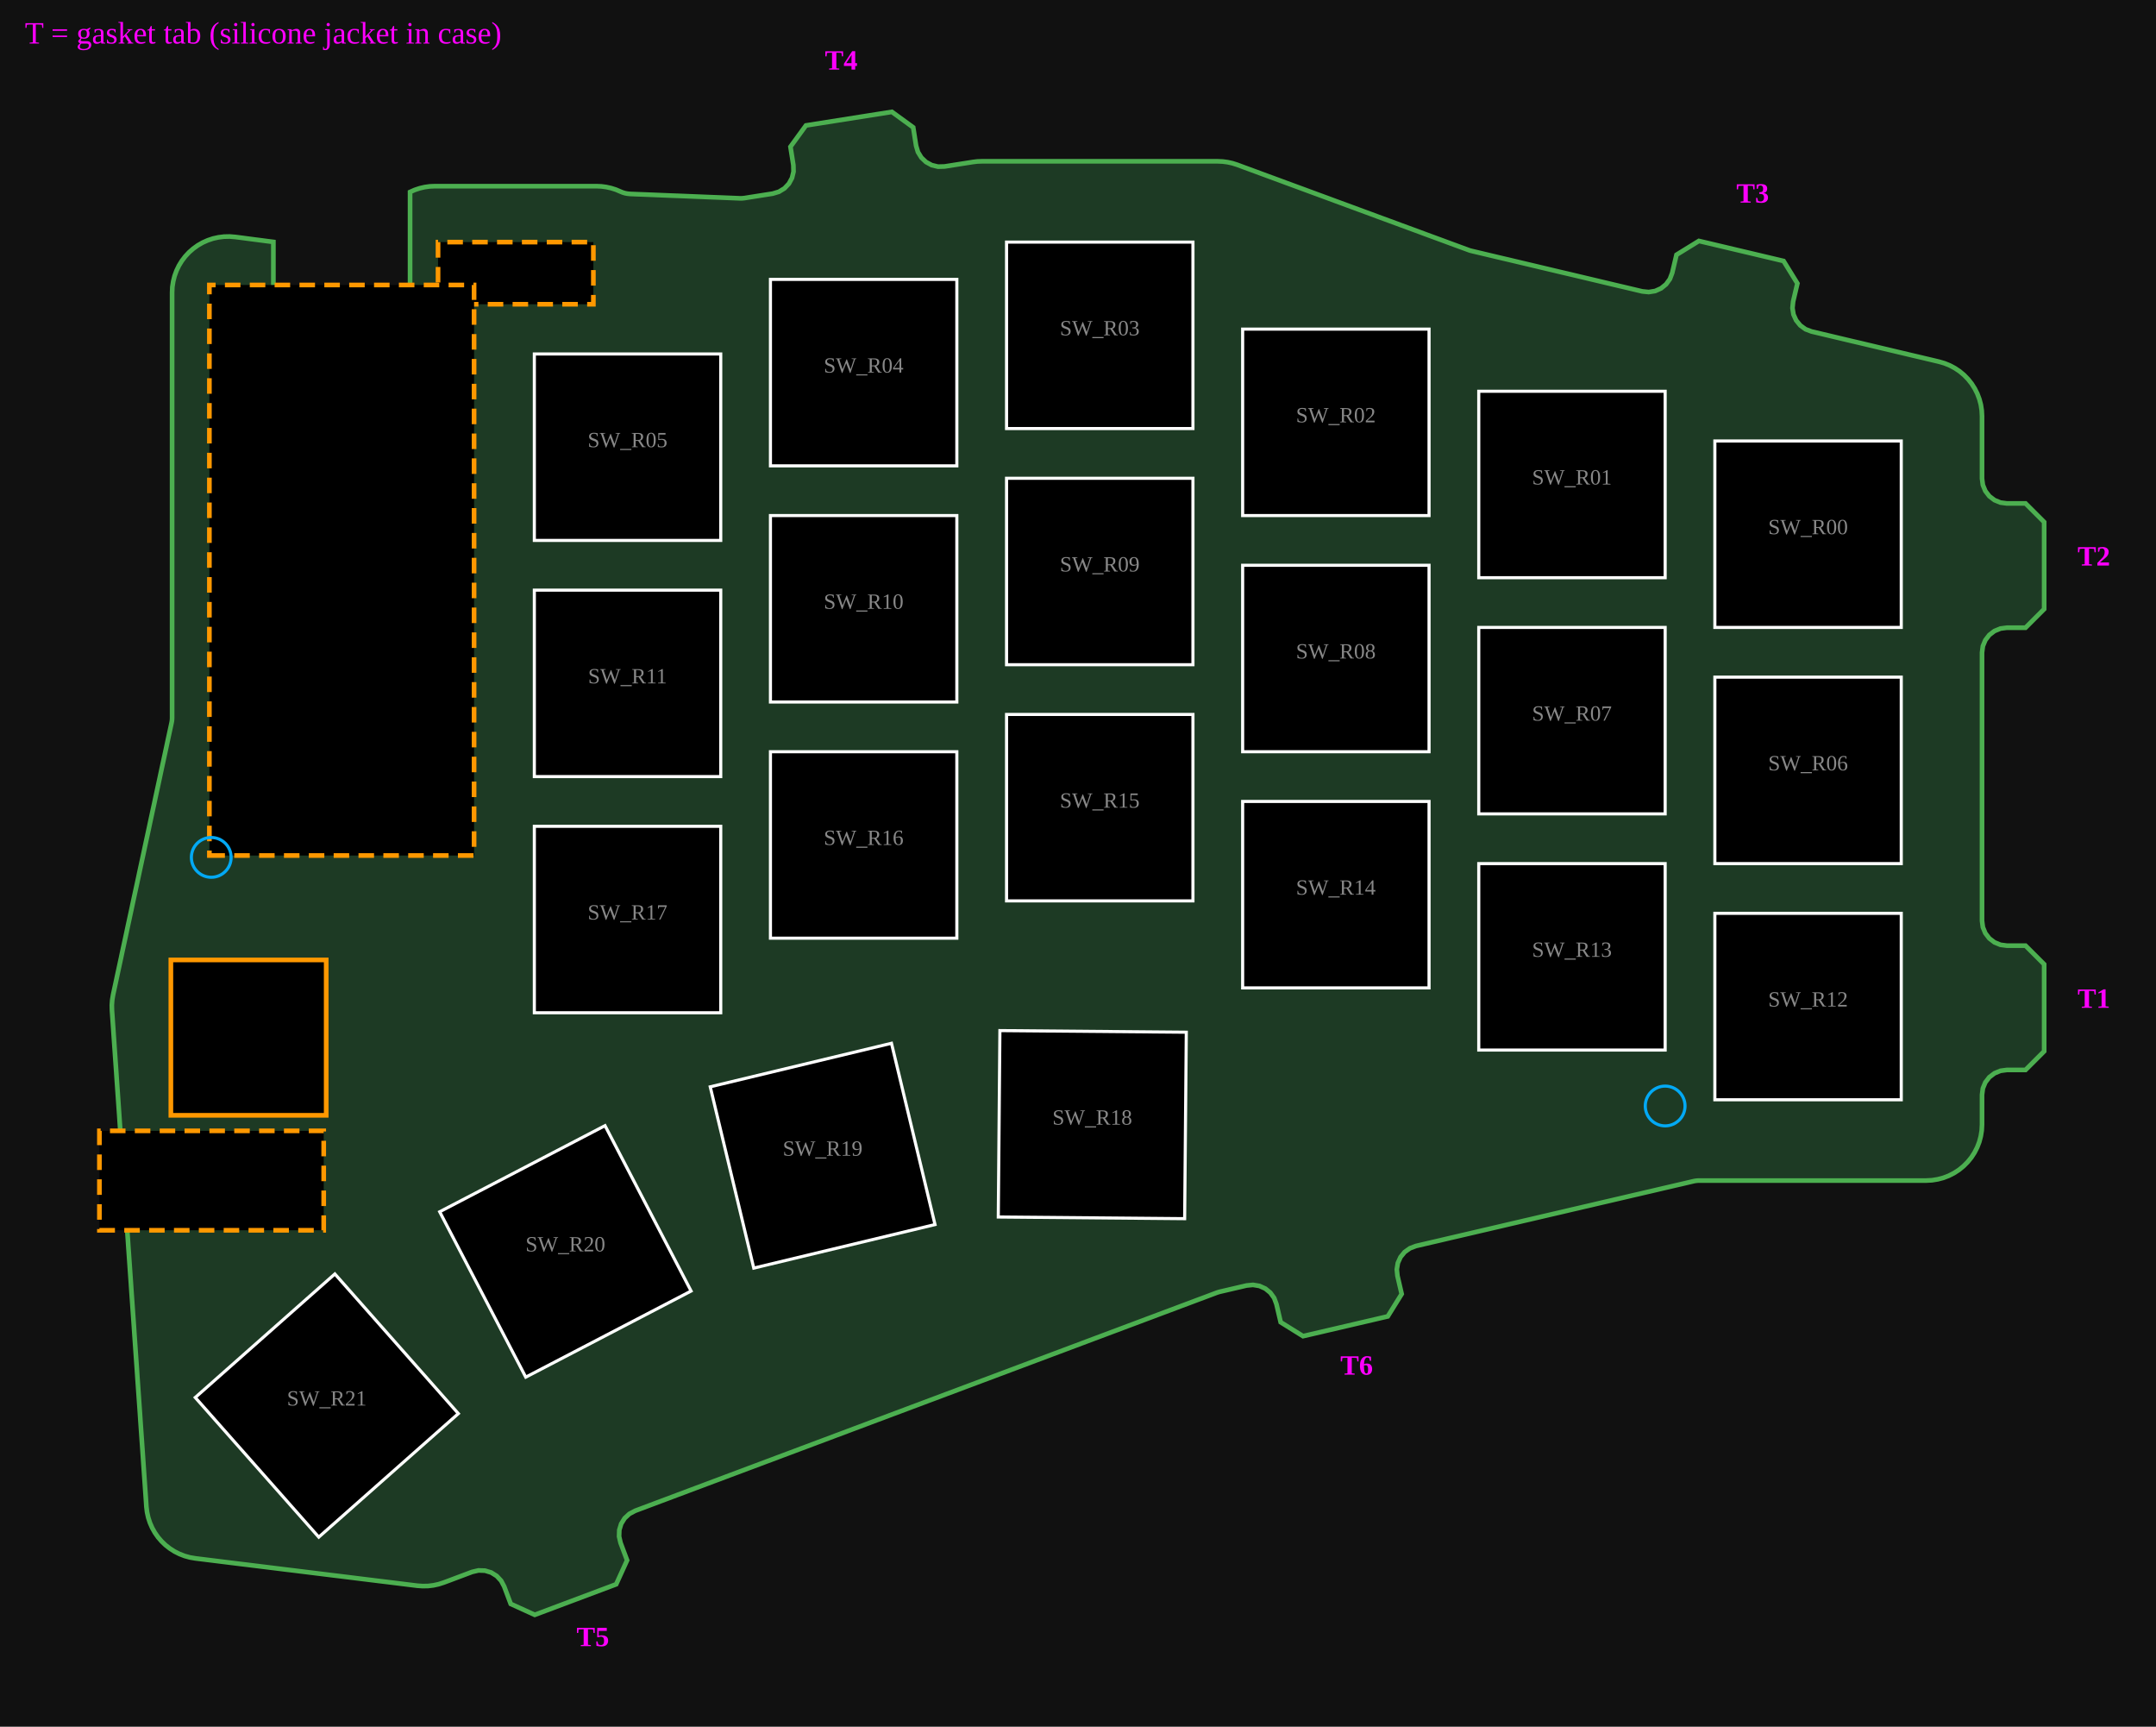
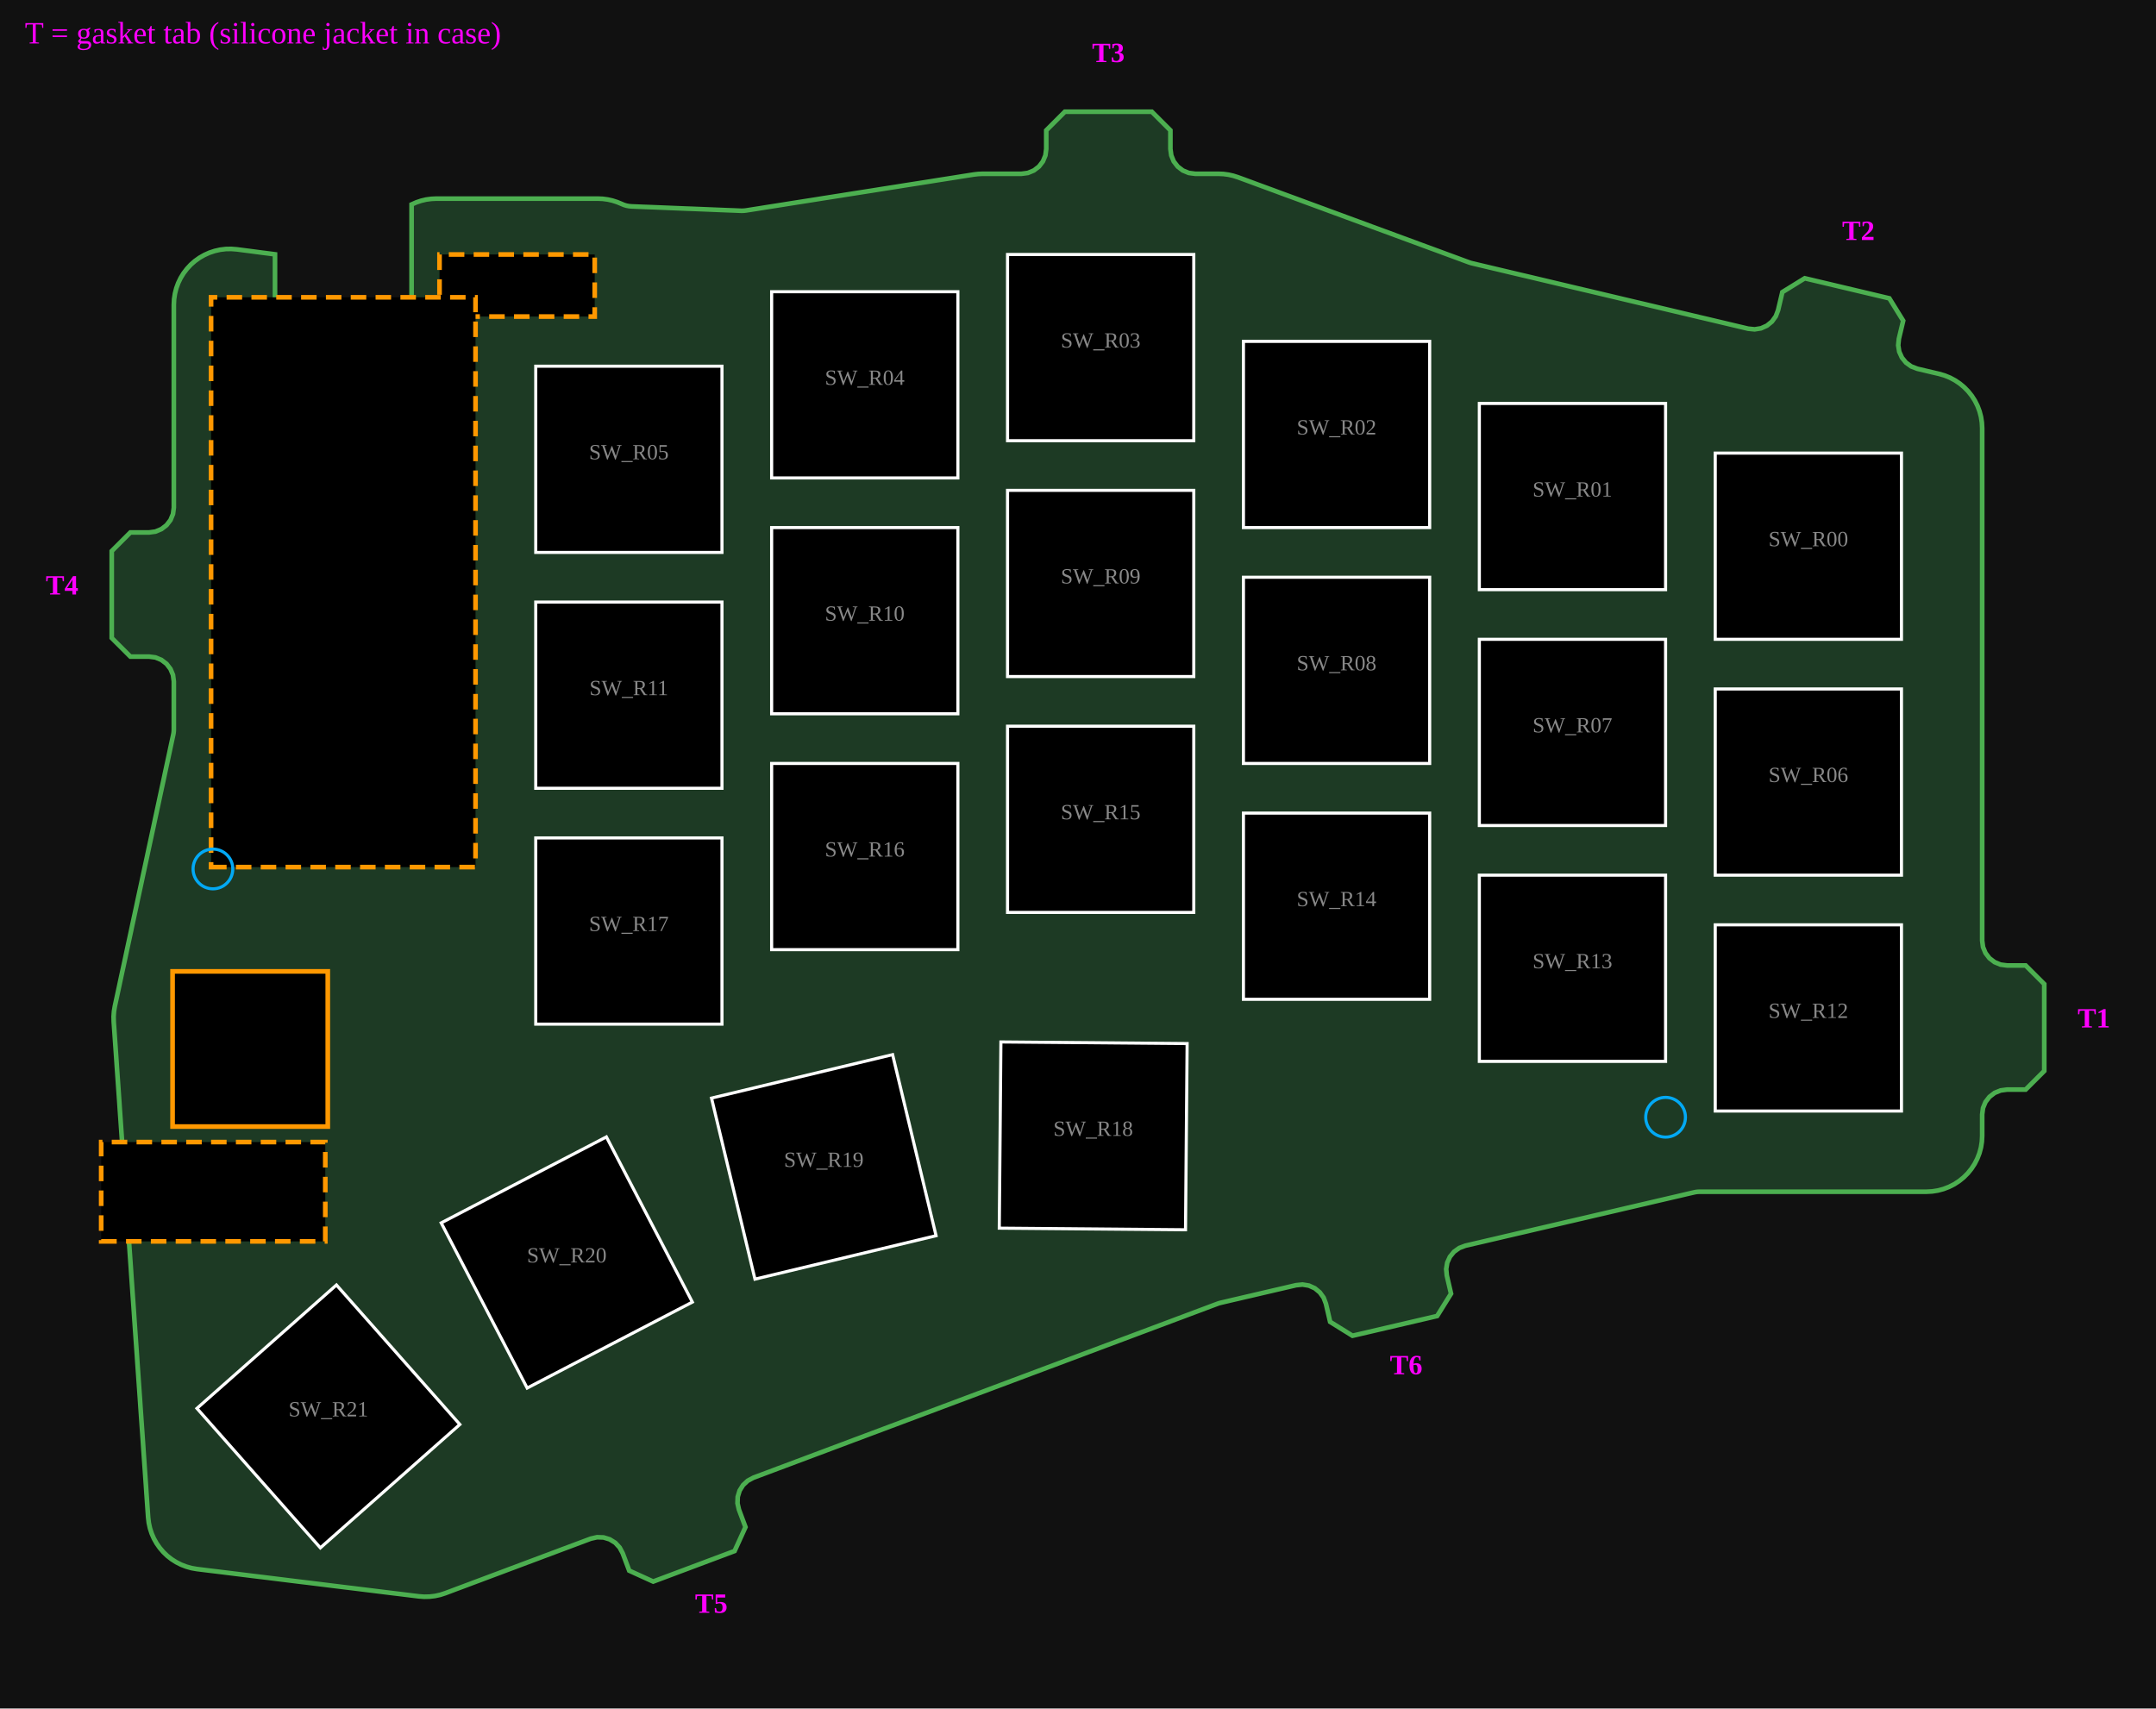
- <svg xmlns="http://www.w3.org/2000/svg" width="694.0" height="555.66" viewBox="0 0 694.0 555.66">
-   <rect width="694.0" height="555.66" fill="#111" />
-   <polygon points="638.0,361.91 638.0,359.91 638.0,357.91 638.0,352.31 638.27,350.24 639.07,348.31 640.34,346.66 642.0,345.39 643.93,344.59 646.0,344.31 652.0,344.31 658.0,338.31 658.0,310.31 652.0,304.31 646.0,304.31 643.93,304.04 642.0,303.24 640.34,301.97 639.07,300.31 638.27,298.38 638.0,296.31 638.0,291.91 638.0,289.91 638.0,287.91 638.0,285.91 638.0,283.91 638.0,281.91 638.0,279.91 638.0,277.91 638.0,275.91 638.0,273.91 638.0,271.91 638.0,269.91 638.0,267.91 638.0,265.91 638.0,263.91 638.0,261.91 638.0,259.91 638.0,257.91 638.0,255.91 638.0,253.91 638.0,251.91 638.0,249.91 638.0,247.91 638.0,245.91 638.0,243.91 638.0,241.91 638.0,239.91 638.0,237.91 638.0,235.91 638.0,233.91 638.0,231.91 638.0,229.91 638.0,227.91 638.0,225.91 638.0,223.91 638.0,221.91 638.0,219.91 638.0,217.91 638.0,215.91 638.0,210.0 638.27,207.93 639.07,206.0 640.34,204.34 642.0,203.07 643.93,202.27 646.0,202.0 652.0,202.0 658.0,196.0 658.0,168.0 652.0,162.0 646.0,162.0 643.93,161.73 642.0,160.93 640.34,159.66 639.07,158.0 638.27,156.07 638.0,154.0 638.0,149.91 638.0,147.91 638.0,145.91 638.0,143.91 638.0,141.91 638.0,139.91 638.0,137.91 638.0,135.91 638.0,133.91 637.9,132.06 637.62,130.23 637.14,128.43 636.49,126.7 635.66,125.05 634.67,123.48 633.52,122.03 632.23,120.7 630.81,119.51 629.27,118.48 627.64,117.61 625.92,116.91 624.14,116.39 622.16,115.92 620.18,115.45 618.2,114.98 616.22,114.52 614.24,114.05 612.26,113.58 610.28,113.11 608.3,112.64 606.32,112.17 604.34,111.7 602.36,111.23 600.38,110.76 598.4,110.29 596.42,109.83 594.44,109.36 592.46,108.89 590.48,108.42 588.5,107.95 583.13,106.68 581.18,105.94 579.49,104.71 578.17,103.09 577.31,101.19 576.98,99.13 577.19,97.05 578.57,91.21 574.12,83.99 546.87,77.54 539.65,81.99 538.27,87.83 537.53,89.78 536.3,91.48 534.69,92.79 532.78,93.65 530.72,93.98 528.64,93.77 523.17,92.47 521.19,92.01 519.21,91.54 517.23,91.07 515.25,90.6 513.27,90.13 511.29,89.66 509.31,89.19 507.33,88.72 505.35,88.25 503.37,87.79 501.39,87.32 499.41,86.85 497.43,86.38 495.45,85.91 493.47,85.44 491.49,84.97 489.51,84.5 487.53,84.03 485.55,83.56 483.57,83.1 481.59,82.63 479.61,82.16 477.63,81.69 475.65,81.22 473.67,80.75 473.2,80.63 472.75,80.47 470.79,79.75 468.83,79.03 466.86,78.31 464.9,77.58 462.94,76.86 460.98,76.14 459.02,75.42 457.06,74.69 455.1,73.97 453.14,73.25 451.17,72.53 449.21,71.8 447.25,71.08 445.29,70.36 443.33,69.64 441.37,68.91 439.41,68.19 437.45,67.47 435.48,66.74 433.52,66.02 431.56,65.3 429.6,64.58 427.64,63.85 425.68,63.13 423.72,62.41 421.76,61.69 419.79,60.96 417.83,60.24 415.87,59.52 413.91,58.8 411.95,58.07 409.99,57.35 408.03,56.63 406.07,55.91 404.1,55.18 402.14,54.46 400.18,53.74 398.22,53.01 396.7,52.53 395.16,52.19 393.58,51.98 392.0,51.91 390.0,51.91 388.0,51.91 386.0,51.91 384.0,51.91 382.0,51.91 380.0,51.91 378.0,51.91 376.0,51.91 374.0,51.91 372.0,51.91 370.0,51.91 368.0,51.91 366.0,51.91 364.0,51.91 362.0,51.91 360.0,51.91 358.0,51.91 356.0,51.91 354.0,51.91 352.0,51.91 350.0,51.91 348.0,51.91 346.0,51.91 344.0,51.91 342.0,51.91 340.0,51.91 338.0,51.91 336.0,51.91 334.0,51.91 332.0,51.91 330.0,51.91 328.0,51.91 326.0,51.91 324.0,51.91 322.0,51.91 320.0,51.91 318.0,51.91 316.0,51.91 314.59,51.96 313.19,52.13 311.15,52.45 309.11,52.77 304.04,53.57 301.95,53.63 299.92,53.14 298.08,52.14 296.57,50.7 295.48,48.92 294.89,46.92 293.95,40.99 287.09,36.0 259.43,40.37 254.44,47.23 255.38,53.16 255.43,55.24 254.94,57.27 253.94,59.11 252.51,60.62 250.72,61.71 248.72,62.31 243.8,63.08 241.76,63.4 239.72,63.73 238.94,63.81 238.15,63.82 235.94,63.73 233.73,63.64 231.53,63.55 229.32,63.47 227.11,63.38 224.9,63.29 222.69,63.2 220.48,63.11 218.27,63.02 216.06,62.94 213.86,62.85 211.65,62.76 209.44,62.67 207.23,62.58 205.02,62.5 202.81,62.41 202.01,62.33 201.22,62.18 200.45,61.95 199.7,61.64 198.24,61.02 196.72,60.54 195.16,60.19 193.59,59.98 192.0,59.91 190.0,59.91 188.0,59.91 186.0,59.91 184.0,59.91 182.0,59.91 180.0,59.91 178.0,59.91 176.0,59.91 174.0,59.91 172.0,59.91 170.0,59.91 168.0,59.91 166.0,59.91 164.0,59.91 162.0,59.91 160.0,59.91 158.0,59.91 156.0,59.91 154.0,59.91 152.0,59.91 150.0,59.91 148.0,59.91 146.0,59.91 144.0,59.91 142.0,59.91 140.0,59.91 138.34,59.98 136.7,60.21 135.08,60.59 133.51,61.11 132.0,61.78 132.0,63.84 132.0,65.9 132.0,67.95 132.0,70.01 132.0,72.06 132.0,74.12 132.0,76.18 132.0,78.23 132.0,80.29 132.0,82.34 132.0,84.4 132.0,86.46 132.0,88.51 132.0,90.57 132.0,92.63 132.0,94.68 132.0,96.74 132.0,98.79 132.0,100.85 132.0,102.91 130.0,102.91 128.0,102.91 126.0,102.91 124.0,102.91 122.0,102.91 120.0,102.91 118.0,102.91 116.0,102.91 114.0,102.91 112.0,102.91 110.0,102.91 108.0,102.91 106.0,102.91 104.0,102.91 102.0,102.91 100.0,102.91 98.0,102.91 96.0,102.91 94.0,102.91 92.0,102.91 90.0,102.91 88.0,102.91 88.0,100.82 88.0,98.73 88.0,96.64 88.0,94.56 88.0,92.47 88.0,90.38 88.0,88.29 88.0,86.21 88.0,84.12 88.0,82.03 88.0,79.94 88.0,77.85 85.95,77.59 83.9,77.32 81.86,77.06 79.81,76.79 77.77,76.52 75.72,76.26 73.93,76.11 72.13,76.15 70.34,76.37 68.58,76.76 66.88,77.33 65.24,78.06 63.67,78.96 62.21,80.01 60.86,81.19 59.63,82.51 58.54,83.94 57.6,85.47 56.82,87.09 56.2,88.79 55.76,90.53 55.48,92.31 55.4,94.11 55.4,96.12 55.4,98.13 55.4,100.14 55.4,102.16 55.4,104.17 55.4,106.18 55.4,108.19 55.4,110.21 55.4,112.22 55.4,114.23 55.4,116.24 55.4,118.25 55.4,120.27 55.4,122.28 55.4,124.29 55.4,126.3 55.4,128.32 55.4,130.33 55.4,132.34 55.4,134.35 55.4,136.37 55.4,138.38 55.4,140.39 55.4,142.4 55.4,144.41 55.4,146.43 55.4,148.44 55.4,150.45 55.4,152.46 55.4,154.48 55.4,156.49 55.4,158.5 55.4,160.51 55.4,162.52 55.4,164.54 55.4,166.55 55.4,168.56 55.4,170.57 55.4,172.59 55.4,174.6 55.4,176.61 55.4,178.62 55.4,180.64 55.4,182.65 55.4,184.66 55.4,186.67 55.4,188.68 55.4,190.7 55.4,192.71 55.4,194.72 55.4,196.73 55.4,198.75 55.4,200.76 55.4,202.77 55.4,204.78 55.4,206.8 55.4,208.81 55.4,210.82 55.4,212.83 55.4,214.84 55.4,216.86 55.4,218.87 55.4,220.88 55.4,222.89 55.4,224.91 55.4,226.92 55.4,228.93 55.4,230.94 55.38,231.51 55.32,232.07 55.22,232.62 54.79,234.61 54.36,236.6 53.93,238.59 53.51,240.58 53.08,242.57 52.65,244.55 52.22,246.54 51.79,248.53 51.37,250.52 50.94,252.51 50.51,254.5 50.08,256.49 49.66,258.48 49.23,260.46 48.8,262.45 48.37,264.44 47.95,266.43 47.52,268.42 47.09,270.41 46.66,272.4 46.24,274.38 45.81,276.37 45.38,278.36 44.95,280.35 44.53,282.34 44.1,284.33 43.67,286.32 43.24,288.3 42.81,290.29 42.39,292.28 41.96,294.27 41.53,296.26 41.1,298.25 40.68,300.24 40.25,302.23 39.82,304.21 39.39,306.2 38.97,308.19 38.54,310.18 38.11,312.17 37.68,314.16 37.26,316.15 36.83,318.13 36.4,320.12 36.12,321.79 36.0,323.47 36.04,325.15 36.18,327.15 36.32,329.15 36.46,331.14 36.59,333.14 36.73,335.14 36.87,337.13 37.01,339.13 37.15,341.13 37.29,343.12 37.43,345.12 37.56,347.12 37.7,349.11 37.84,351.11 37.98,353.11 38.12,355.1 38.26,357.1 38.4,359.1 38.53,361.09 38.67,363.09 38.81,365.09 38.95,367.08 39.09,369.08 39.23,371.08 39.37,373.07 39.5,375.07 39.64,377.07 39.78,379.06 39.92,381.06 40.06,383.05 40.2,385.05 40.34,387.05 40.47,389.04 40.61,391.04 40.75,393.04 40.89,395.03 41.03,397.03 41.17,399.03 41.3,401.02 41.44,403.02 41.58,405.02 41.72,407.01 41.86,409.01 42.0,411.01 42.14,413.0 42.27,415.0 42.41,417.0 42.55,418.99 42.69,420.99 42.83,422.99 42.97,424.98 43.11,426.98 43.24,428.98 43.38,430.97 43.52,432.97 43.66,434.97 43.8,436.96 43.94,438.96 44.08,440.95 44.21,442.95 44.35,444.95 44.49,446.94 44.63,448.94 44.77,450.94 44.91,452.93 45.05,454.93 45.18,456.93 45.32,458.92 45.46,460.92 45.6,462.92 45.74,464.91 45.88,466.91 46.02,468.91 46.15,470.9 46.29,472.9 46.43,474.9 46.57,476.89 46.71,478.89 46.85,480.89 46.99,482.88 47.12,484.88 47.34,486.64 47.72,488.37 48.27,490.05 48.98,491.67 49.85,493.22 50.86,494.67 52.02,496.01 53.3,497.24 54.7,498.33 56.19,499.28 57.78,500.08 59.43,500.72 61.14,501.19 62.88,501.49 64.99,501.75 67.09,502.01 69.19,502.27 71.29,502.53 73.39,502.79 75.49,503.05 77.59,503.31 79.69,503.56 81.79,503.82 83.9,504.08 86.0,504.34 88.1,504.6 90.2,504.86 92.3,505.12 94.4,505.37 96.5,505.63 98.6,505.89 100.71,506.15 102.81,506.41 104.91,506.67 107.01,506.93 109.11,507.18 111.21,507.44 113.31,507.7 115.41,507.96 117.51,508.22 119.62,508.48 121.72,508.74 123.82,508.99 125.92,509.25 128.02,509.51 130.12,509.77 132.22,510.03 134.32,510.29 136.05,510.41 137.78,510.38 139.5,510.17 141.19,509.8 142.84,509.27 144.73,508.57 146.61,507.86 152.0,505.84 154.03,505.37 156.12,505.44 158.12,506.05 159.89,507.16 161.31,508.68 162.29,510.53 164.4,516.14 172.13,519.66 198.34,509.83 201.86,502.1 199.75,496.48 199.28,494.45 199.35,492.36 199.96,490.36 201.06,488.59 202.59,487.17 204.43,486.19 208.82,484.54 210.71,483.83 212.6,483.12 214.48,482.42 216.37,481.71 218.25,481.0 220.14,480.3 222.02,479.59 223.91,478.88 225.79,478.18 227.68,477.47 229.56,476.76 231.45,476.06 233.33,475.35 235.22,474.64 237.1,473.94 238.99,473.23 240.87,472.52 242.76,471.82 244.64,471.11 246.53,470.4 248.42,469.7 250.3,468.99 252.19,468.28 254.07,467.58 255.96,466.87 257.84,466.16 259.73,465.46 261.61,464.75 263.5,464.04 265.38,463.34 267.27,462.63 269.15,461.92 271.04,461.22 272.92,460.51 274.81,459.8 276.69,459.1 278.58,458.39 280.46,457.68 282.35,456.97 284.24,456.27 286.12,455.56 288.01,454.85 289.89,454.15 291.78,453.44 293.66,452.73 295.55,452.03 297.43,451.32 299.32,450.61 301.2,449.91 303.09,449.2 304.97,448.49 306.86,447.79 308.74,447.08 310.63,446.37 312.51,445.67 314.4,444.96 316.29,444.25 318.17,443.55 320.06,442.84 321.94,442.13 323.83,441.43 325.71,440.72 327.6,440.01 329.48,439.31 331.37,438.6 333.25,437.89 335.14,437.19 337.02,436.48 338.91,435.77 340.79,435.07 342.68,434.36 344.56,433.65 346.45,432.95 348.33,432.24 350.22,431.53 352.11,430.82 353.99,430.12 355.88,429.41 357.76,428.7 359.65,428.0 361.53,427.29 363.42,426.58 365.3,425.88 367.19,425.17 369.07,424.46 370.96,423.76 372.84,423.05 374.73,422.34 376.61,421.64 378.5,420.93 380.38,420.22 382.27,419.52 384.15,418.81 386.04,418.1 387.93,417.4 389.81,416.69 391.7,415.98 392.19,415.82 392.69,415.68 394.64,415.23 396.6,414.77 401.27,413.68 403.34,413.48 405.4,413.82 407.31,414.68 408.92,416.0 410.14,417.7 410.87,419.66 412.24,425.5 419.44,429.98 446.71,423.62 451.19,416.41 449.83,410.57 449.62,408.49 449.96,406.43 450.82,404.53 452.15,402.91 453.85,401.7 455.8,400.96 461.11,399.72 463.07,399.27 465.02,398.81 466.98,398.35 468.93,397.9 470.88,397.44 472.84,396.99 474.79,396.53 476.75,396.07 478.7,395.62 480.66,395.16 482.61,394.71 484.57,394.25 486.52,393.79 488.48,393.34 490.43,392.88 492.39,392.43 494.34,391.97 496.3,391.51 498.25,391.06 500.21,390.6 502.16,390.15 504.12,389.69 506.07,389.23 508.03,388.78 509.98,388.32 511.94,387.87 513.89,387.41 515.85,386.95 517.8,386.5 519.76,386.04 521.71,385.59 523.67,385.13 525.62,384.67 527.58,384.22 529.53,383.76 531.49,383.31 533.44,382.85 535.4,382.39 537.35,381.94 539.31,381.48 541.26,381.03 543.22,380.57 545.17,380.11 545.77,380.0 546.38,379.93 546.99,379.91 549.02,379.91 551.04,379.91 553.07,379.91 555.1,379.91 557.13,379.91 559.16,379.91 561.18,379.91 563.21,379.91 565.24,379.91 567.27,379.91 569.3,379.91 571.32,379.91 573.35,379.91 575.38,379.91 577.41,379.91 579.44,379.91 581.46,379.91 583.49,379.91 585.52,379.91 587.55,379.91 589.58,379.91 591.6,379.91 593.63,379.91 595.66,379.91 597.69,379.91 599.72,379.91 601.74,379.91 603.77,379.91 605.8,379.91 607.83,379.91 609.86,379.91 611.88,379.91 613.91,379.91 615.94,379.91 617.97,379.91 620.0,379.91 621.88,379.81 623.74,379.51 625.56,379.03 627.32,378.35 629.0,377.49 630.58,376.47 632.04,375.28 633.37,373.95 634.56,372.49 635.58,370.91 636.44,369.23 637.12,367.47 637.6,365.65 637.9,363.79" fill="#1d3a24" stroke="#4caf50" stroke-width="1.5" />
-   <polygon points="552.0,201.91 612.0,201.91 612.0,141.91 552.0,141.91" fill="#000" stroke="#fff" stroke-width="1" />
-   <polygon points="476.0,185.91 536.0,185.91 536.0,125.91 476.0,125.91" fill="#000" stroke="#fff" stroke-width="1" />
-   <polygon points="400.0,165.91 460.0,165.91 460.0,105.91 400.0,105.91" fill="#000" stroke="#fff" stroke-width="1" />
-   <polygon points="324.0,137.91 384.0,137.91 384.0,77.91 324.0,77.91" fill="#000" stroke="#fff" stroke-width="1" />
-   <polygon points="248.0,149.91 308.0,149.91 308.0,89.91 248.0,89.91" fill="#000" stroke="#fff" stroke-width="1" />
-   <polygon points="172.0,173.91 232.0,173.91 232.0,113.91 172.0,113.91" fill="#000" stroke="#fff" stroke-width="1" />
-   <polygon points="552.0,277.91 612.0,277.91 612.0,217.91 552.0,217.91" fill="#000" stroke="#fff" stroke-width="1" />
-   <polygon points="476.0,261.91 536.0,261.91 536.0,201.91 476.0,201.91" fill="#000" stroke="#fff" stroke-width="1" />
-   <polygon points="400.0,241.91 460.0,241.91 460.0,181.91 400.0,181.91" fill="#000" stroke="#fff" stroke-width="1" />
-   <polygon points="324.0,213.91 384.0,213.91 384.0,153.91 324.0,153.91" fill="#000" stroke="#fff" stroke-width="1" />
-   <polygon points="248.0,225.91 308.0,225.91 308.0,165.91 248.0,165.91" fill="#000" stroke="#fff" stroke-width="1" />
-   <polygon points="172.0,249.91 232.0,249.91 232.0,189.91 172.0,189.91" fill="#000" stroke="#fff" stroke-width="1" />
-   <polygon points="552.0,353.91 612.0,353.91 612.0,293.91 552.0,293.91" fill="#000" stroke="#fff" stroke-width="1" />
-   <polygon points="476.0,337.91 536.0,337.91 536.0,277.91 476.0,277.91" fill="#000" stroke="#fff" stroke-width="1" />
-   <polygon points="400.0,317.91 460.0,317.91 460.0,257.91 400.0,257.91" fill="#000" stroke="#fff" stroke-width="1" />
-   <polygon points="324.0,289.91 384.0,289.91 384.0,229.91 324.0,229.91" fill="#000" stroke="#fff" stroke-width="1" />
-   <polygon points="248.0,301.91 308.0,301.91 308.0,241.91 248.0,241.91" fill="#000" stroke="#fff" stroke-width="1" />
-   <polygon points="172.0,325.91 232.0,325.91 232.0,265.91 172.0,265.91" fill="#000" stroke="#fff" stroke-width="1" />
-   <polygon points="321.34,391.64 381.33,392.17 381.86,332.17 321.86,331.65" fill="#000" stroke="#fff" stroke-width="1" />
-   <polygon points="242.63,408.08 300.97,394.07 286.96,335.73 228.62,349.74" fill="#000" stroke="#fff" stroke-width="1" />
-   <polygon points="169.24,443.17 222.46,415.46 194.75,362.24 141.53,389.95" fill="#000" stroke="#fff" stroke-width="1" />
-   <polygon points="102.61,494.65 147.54,454.9 107.79,409.96 62.85,449.72" fill="#000" stroke="#fff" stroke-width="1" />
-   <polygon points="141.0,97.91 191.0,97.91 191.0,77.91 141.0,77.91" fill="#000" stroke="#ff9800" stroke-width="1.5" stroke-dasharray="5,3" />
-   <polygon points="67.4,275.31 152.6,275.31 152.6,91.71 67.4,91.71" fill="#000" stroke="#ff9800" stroke-width="1.5" stroke-dasharray="5,3" />
-   <polygon points="32.0,395.91 104.2,395.91 104.2,363.91 32.0,363.91" fill="#000" stroke="#ff9800" stroke-width="1.5" stroke-dasharray="5,3" />
-   <polygon points="55.0,358.91 105.0,358.91 105.0,308.91 55.0,308.91" fill="#000" stroke="#ff9800" stroke-width="1.5" />
-   <text x="674.0" y="324.31" fill="#f0f" font-size="9" font-weight="bold" text-anchor="middle">T1</text>
-   <text x="674.0" y="181.99" fill="#f0f" font-size="9" font-weight="bold" text-anchor="middle">T2</text>
-   <text x="564.17" y="65.2" fill="#f0f" font-size="9" font-weight="bold" text-anchor="middle">T3</text>
-   <text x="270.78" y="22.39" fill="#f0f" font-size="9" font-weight="bold" text-anchor="middle">T4</text>
-   <text x="190.83" y="529.74" fill="#f0f" font-size="9" font-weight="bold" text-anchor="middle">T5</text>
-   <text x="436.69" y="442.37" fill="#f0f" font-size="9" font-weight="bold" text-anchor="middle">T6</text>
+ <svg xmlns="http://www.w3.org/2000/svg" width="694.6" height="550.51" viewBox="0 0 694.6 550.51">
+   <rect width="694.6" height="550.51" fill="#111" />
+   <polygon points="638.6,366.0 638.6,364.0 638.6,359.09 638.87,357.02 639.67,355.09 640.94,353.44 642.6,352.16 644.53,351.37 646.6,351.09 652.6,351.09 658.6,345.09 658.6,317.09 652.6,311.09 646.6,311.09 644.53,310.82 642.6,310.02 640.94,308.75 639.67,307.09 638.87,305.16 638.6,303.09 638.6,298.0 638.6,296.0 638.6,294.0 638.6,292.0 638.6,290.0 638.6,288.0 638.6,286.0 638.6,284.0 638.6,282.0 638.6,280.0 638.6,278.0 638.6,276.0 638.6,274.0 638.6,272.0 638.6,270.0 638.6,268.0 638.6,266.0 638.6,264.0 638.6,262.0 638.6,260.0 638.6,258.0 638.6,256.0 638.6,254.0 638.6,252.0 638.6,250.0 638.6,248.0 638.6,246.0 638.6,244.0 638.6,242.0 638.6,240.0 638.6,238.0 638.6,236.0 638.6,234.0 638.6,232.0 638.6,230.0 638.6,228.0 638.6,226.0 638.6,224.0 638.6,222.0 638.6,220.0 638.6,218.0 638.6,216.0 638.6,214.0 638.6,212.0 638.6,210.0 638.6,208.0 638.6,206.0 638.6,204.0 638.6,202.0 638.6,200.0 638.6,198.0 638.6,196.0 638.6,194.0 638.6,192.0 638.6,190.0 638.6,188.0 638.6,186.0 638.6,184.0 638.6,182.0 638.6,180.0 638.6,178.0 638.6,176.0 638.6,174.0 638.6,172.0 638.6,170.0 638.6,168.0 638.6,166.0 638.6,164.0 638.6,162.0 638.6,160.0 638.6,158.0 638.6,156.0 638.6,154.0 638.6,152.0 638.6,150.0 638.6,148.0 638.6,146.0 638.6,144.0 638.6,142.0 638.6,140.0 638.6,138.0 638.5,136.15 638.22,134.32 637.75,132.53 637.1,130.8 636.27,129.14 635.28,127.58 634.12,126.12 632.83,124.8 631.41,123.61 629.88,122.58 628.24,121.7 626.53,121.0 624.75,120.48 622.77,120.02 617.7,118.82 615.75,118.07 614.06,116.85 612.74,115.23 611.88,113.33 611.55,111.27 611.76,109.19 613.15,103.35 608.69,96.13 581.44,89.67 574.22,94.13 572.84,99.97 572.1,101.92 570.88,103.61 569.26,104.93 567.35,105.79 565.29,106.12 563.21,105.91 557.43,104.54 555.45,104.07 553.47,103.6 551.49,103.13 549.51,102.66 547.53,102.2 545.55,101.73 543.57,101.26 541.59,100.79 539.61,100.32 537.63,99.85 535.65,99.38 533.67,98.91 531.69,98.44 529.71,97.97 527.73,97.51 525.75,97.04 523.77,96.57 521.79,96.1 519.81,95.63 517.83,95.16 515.85,94.69 513.87,94.22 511.89,93.75 509.91,93.29 507.93,92.82 505.95,92.35 503.97,91.88 501.99,91.41 500.01,90.94 498.03,90.47 496.05,90.0 494.07,89.53 492.09,89.06 490.11,88.6 488.13,88.13 486.15,87.66 484.17,87.19 482.19,86.72 480.21,86.25 478.23,85.78 476.25,85.31 474.27,84.84 473.81,84.72 473.35,84.57 471.39,83.85 469.43,83.12 467.47,82.4 465.51,81.68 463.55,80.95 461.58,80.23 459.62,79.51 457.66,78.79 455.7,78.06 453.74,77.34 451.78,76.62 449.82,75.9 447.86,75.17 445.89,74.45 443.93,73.73 441.97,73.01 440.01,72.28 438.05,71.56 436.09,70.84 434.13,70.12 432.17,69.39 430.2,68.67 428.24,67.95 426.28,67.22 424.32,66.5 422.36,65.78 420.4,65.06 418.44,64.33 416.48,63.61 414.51,62.89 412.55,62.17 410.59,61.44 408.63,60.72 406.67,60.0 404.71,59.28 402.75,58.55 400.79,57.83 398.82,57.11 397.31,56.63 395.76,56.28 394.19,56.07 392.6,56.0 390.6,56.0 385.07,56.0 383.0,55.73 381.07,54.93 379.42,53.66 378.14,52.0 377.35,50.07 377.07,48.0 377.07,42.0 371.07,36.0 343.07,36.0 337.07,42.0 337.07,48.0 336.8,50.07 336.0,52.0 334.73,53.66 333.07,54.93 331.14,55.73 329.07,56.0 324.6,56.0 322.6,56.0 320.6,56.0 318.6,56.0 316.6,56.0 315.19,56.06 313.79,56.22 311.75,56.54 309.71,56.86 307.67,57.19 305.63,57.51 303.59,57.83 301.55,58.15 299.51,58.48 297.47,58.8 295.43,59.12 293.38,59.44 291.34,59.76 289.3,60.09 287.26,60.41 285.22,60.73 283.18,61.05 281.14,61.38 279.1,61.7 277.06,62.02 275.02,62.34 272.98,62.66 270.94,62.99 268.89,63.31 266.85,63.63 264.81,63.95 262.77,64.28 260.73,64.6 258.69,64.92 256.65,65.24 254.61,65.56 252.57,65.89 250.53,66.21 248.49,66.53 246.45,66.85 244.41,67.18 242.36,67.5 240.32,67.82 239.54,67.9 238.76,67.91 236.55,67.82 234.34,67.74 232.13,67.65 229.92,67.56 227.71,67.47 225.5,67.38 223.29,67.29 221.09,67.21 218.88,67.12 216.67,67.03 214.46,66.94 212.25,66.85 210.04,66.76 207.83,66.68 205.62,66.59 203.42,66.5 202.61,66.42 201.82,66.27 201.05,66.04 200.31,65.73 198.84,65.12 197.32,64.63 195.77,64.28 194.19,64.07 192.6,64.0 190.6,64.0 188.6,64.0 186.6,64.0 184.6,64.0 182.6,64.0 180.6,64.0 178.6,64.0 176.6,64.0 174.6,64.0 172.6,64.0 170.6,64.0 168.6,64.0 166.6,64.0 164.6,64.0 162.6,64.0 160.6,64.0 158.6,64.0 156.6,64.0 154.6,64.0 152.6,64.0 150.6,64.0 148.6,64.0 146.6,64.0 144.6,64.0 142.6,64.0 140.6,64.0 138.94,64.08 137.3,64.3 135.69,64.68 134.12,65.21 132.6,65.88 132.6,67.93 132.6,69.99 132.6,72.04 132.6,74.1 132.6,76.16 132.6,78.21 132.6,80.27 132.6,82.33 132.6,84.38 132.6,86.44 132.6,88.49 132.6,90.55 132.6,92.61 132.6,94.66 132.6,96.72 132.6,98.78 132.6,100.83 132.6,102.89 132.6,104.94 132.6,107.0 130.6,107.0 128.6,107.0 126.6,107.0 124.6,107.0 122.6,107.0 120.6,107.0 118.6,107.0 116.6,107.0 114.6,107.0 112.6,107.0 110.6,107.0 108.6,107.0 106.6,107.0 104.6,107.0 102.6,107.0 100.6,107.0 98.6,107.0 96.6,107.0 94.6,107.0 92.6,107.0 90.6,107.0 88.6,107.0 88.6,104.91 88.6,102.82 88.6,100.74 88.6,98.65 88.6,96.56 88.6,94.47 88.6,92.39 88.6,90.3 88.6,88.21 88.6,86.12 88.6,84.04 88.6,81.95 86.55,81.68 84.51,81.42 82.46,81.15 80.42,80.88 78.37,80.62 76.32,80.35 74.53,80.21 72.73,80.24 70.94,80.46 69.19,80.86 67.48,81.42 65.84,82.16 64.28,83.05 62.81,84.1 61.46,85.28 60.24,86.6 59.14,88.04 58.2,89.57 57.42,91.19 56.8,92.88 56.36,94.62 56.09,96.4 56.0,98.2 56.0,100.21 56.0,102.22 56.0,104.24 56.0,106.25 56.0,108.26 56.0,110.27 56.0,112.29 56.0,114.3 56.0,116.31 56.0,118.32 56.0,120.34 56.0,122.35 56.0,124.36 56.0,126.37 56.0,128.38 56.0,130.4 56.0,132.41 56.0,134.42 56.0,136.43 56.0,138.45 56.0,140.46 56.0,142.47 56.0,144.48 56.0,146.5 56.0,148.51 56.0,150.52 56.0,152.53 56.0,154.54 56.0,156.56 56.0,158.57 56.0,163.57 55.73,165.64 54.93,167.57 53.66,169.22 52.0,170.49 50.07,171.29 48.0,171.57 42.0,171.57 36.0,177.57 36.0,205.57 42.0,211.57 48.0,211.57 50.07,211.84 52.0,212.64 53.66,213.91 54.93,215.57 55.73,217.49 56.0,219.57 56.0,224.97 56.0,226.99 56.0,229.0 56.0,231.01 56.0,233.02 56.0,235.04 55.98,235.6 55.92,236.16 55.82,236.72 55.39,238.7 54.96,240.69 54.54,242.68 54.11,244.67 53.68,246.66 53.25,248.65 52.83,250.64 52.4,252.63 51.97,254.61 51.54,256.6 51.12,258.59 50.69,260.58 50.26,262.57 49.83,264.56 49.41,266.55 48.98,268.53 48.55,270.52 48.12,272.51 47.69,274.5 47.27,276.49 46.84,278.48 46.41,280.47 45.98,282.45 45.56,284.44 45.13,286.43 44.7,288.42 44.27,290.41 43.85,292.4 43.42,294.39 42.99,296.38 42.56,298.36 42.14,300.35 41.71,302.34 41.28,304.33 40.85,306.32 40.43,308.31 40.0,310.3 39.57,312.28 39.14,314.27 38.71,316.26 38.29,318.25 37.86,320.24 37.43,322.23 37.0,324.22 36.72,325.88 36.6,327.56 36.64,329.25 36.78,331.24 36.92,333.24 37.06,335.24 37.2,337.23 37.34,339.23 37.48,341.23 37.61,343.22 37.75,345.22 37.89,347.22 38.03,349.21 38.17,351.21 38.31,353.21 38.45,355.2 38.58,357.2 38.72,359.2 38.86,361.19 39.0,363.19 39.14,365.19 39.28,367.18 39.42,369.18 39.55,371.18 39.69,373.17 39.83,375.17 39.97,377.17 40.11,379.16 40.25,381.16 40.38,383.15 40.52,385.15 40.66,387.15 40.8,389.14 40.94,391.14 41.08,393.14 41.22,395.13 41.35,397.13 41.49,399.13 41.63,401.12 41.77,403.12 41.91,405.12 42.05,407.11 42.19,409.11 42.32,411.11 42.46,413.1 42.6,415.1 42.74,417.1 42.88,419.09 43.02,421.09 43.16,423.09 43.29,425.08 43.43,427.08 43.57,429.08 43.71,431.07 43.85,433.07 43.99,435.07 44.13,437.06 44.26,439.06 44.4,441.05 44.54,443.05 44.68,445.05 44.82,447.04 44.96,449.04 45.1,451.04 45.23,453.03 45.37,455.03 45.51,457.03 45.65,459.02 45.79,461.02 45.93,463.02 46.07,465.01 46.2,467.01 46.34,469.01 46.48,471.0 46.62,473.0 46.76,475.0 46.9,476.99 47.04,478.99 47.17,480.99 47.31,482.98 47.45,484.98 47.59,486.98 47.73,488.97 47.94,490.73 48.32,492.46 48.87,494.15 49.58,495.77 50.45,497.31 51.47,498.76 52.62,500.11 53.9,501.34 55.3,502.43 56.8,503.38 58.38,504.18 60.03,504.81 61.74,505.29 63.49,505.59 65.59,505.85 67.69,506.11 69.79,506.36 71.89,506.62 73.99,506.88 76.1,507.14 78.2,507.4 80.3,507.66 82.4,507.92 84.5,508.17 86.6,508.43 88.7,508.69 90.8,508.95 92.9,509.21 95.01,509.47 97.11,509.73 99.21,509.98 101.31,510.24 103.41,510.5 105.51,510.76 107.61,511.02 109.71,511.28 111.82,511.54 113.92,511.79 116.02,512.05 118.12,512.31 120.22,512.57 122.32,512.83 124.42,513.09 126.52,513.35 128.62,513.6 130.73,513.86 132.83,514.12 134.93,514.38 136.65,514.51 138.38,514.47 140.1,514.27 141.8,513.9 143.44,513.37 145.33,512.66 147.21,511.95 149.1,511.25 150.99,510.54 152.87,509.83 154.76,509.13 156.64,508.42 158.53,507.71 160.41,507.01 162.3,506.3 164.18,505.59 166.07,504.89 167.95,504.18 169.84,503.47 171.72,502.77 173.61,502.06 175.49,501.35 177.38,500.65 179.26,499.94 181.15,499.23 183.03,498.53 184.92,497.82 190.31,495.8 192.35,495.33 194.44,495.4 196.43,496.01 198.21,497.11 199.63,498.64 200.61,500.48 202.72,506.1 210.44,509.61 236.66,499.78 240.17,492.06 238.07,486.44 237.6,484.4 237.67,482.32 238.28,480.32 239.38,478.55 240.91,477.12 242.75,476.14 247.13,474.5 249.02,473.79 250.9,473.08 252.79,472.38 254.68,471.67 256.56,470.96 258.45,470.26 260.33,469.55 262.22,468.84 264.1,468.14 265.99,467.43 267.87,466.72 269.76,466.02 271.64,465.31 273.53,464.6 275.41,463.89 277.3,463.19 279.18,462.48 281.07,461.77 282.95,461.07 284.84,460.36 286.72,459.65 288.61,458.95 290.5,458.24 292.38,457.53 294.27,456.83 296.15,456.12 298.04,455.41 299.92,454.71 301.81,454.0 303.69,453.29 305.58,452.59 307.46,451.88 309.35,451.17 311.23,450.47 313.12,449.76 315.0,449.05 316.89,448.35 318.77,447.64 320.66,446.93 322.54,446.23 324.43,445.52 326.32,444.81 328.2,444.11 330.09,443.4 331.97,442.69 333.86,441.99 335.74,441.28 337.63,440.57 339.51,439.87 341.4,439.16 343.28,438.45 345.17,437.74 347.05,437.04 348.94,436.33 350.82,435.62 352.71,434.92 354.59,434.21 356.48,433.5 358.37,432.8 360.25,432.09 362.14,431.38 364.02,430.68 365.91,429.97 367.79,429.26 369.68,428.56 371.56,427.85 373.45,427.14 375.33,426.44 377.22,425.73 379.1,425.02 380.99,424.32 382.87,423.61 384.76,422.9 386.64,422.2 388.53,421.49 390.41,420.78 392.3,420.08 392.79,419.91 393.29,419.78 395.25,419.32 397.2,418.86 399.16,418.41 401.11,417.95 403.07,417.5 405.02,417.04 406.98,416.58 408.93,416.13 410.89,415.67 412.84,415.22 417.56,414.12 419.64,413.91 421.7,414.25 423.6,415.11 425.21,416.44 426.43,418.13 427.17,420.09 428.53,425.93 435.74,430.41 463.0,424.05 467.48,416.85 466.12,411.0 465.92,408.92 466.26,406.86 467.12,404.96 468.44,403.35 470.14,402.13 472.1,401.39 477.35,400.17 479.31,399.71 481.26,399.26 483.22,398.8 485.17,398.34 487.13,397.89 489.08,397.43 491.04,396.98 492.99,396.52 494.95,396.06 496.9,395.61 498.86,395.15 500.81,394.7 502.77,394.24 504.72,393.78 506.68,393.33 508.63,392.87 510.59,392.42 512.54,391.96 514.5,391.5 516.45,391.05 518.41,390.59 520.36,390.14 522.32,389.68 524.27,389.22 526.23,388.77 528.18,388.31 530.14,387.86 532.09,387.4 534.05,386.94 536.0,386.49 537.96,386.03 539.91,385.58 541.87,385.12 543.82,384.66 545.78,384.21 546.38,384.09 546.98,384.02 547.59,384.0 549.62,384.0 551.65,384.0 553.68,384.0 555.7,384.0 557.73,384.0 559.76,384.0 561.79,384.0 563.82,384.0 565.84,384.0 567.87,384.0 569.9,384.0 571.93,384.0 573.96,384.0 575.98,384.0 578.01,384.0 580.04,384.0 582.07,384.0 584.1,384.0 586.12,384.0 588.15,384.0 590.18,384.0 592.21,384.0 594.24,384.0 596.26,384.0 598.29,384.0 600.32,384.0 602.35,384.0 604.38,384.0 606.4,384.0 608.43,384.0 610.46,384.0 612.49,384.0 614.52,384.0 616.54,384.0 618.57,384.0 620.6,384.0 622.48,383.9 624.34,383.61 626.16,383.12 627.92,382.44 629.6,381.59 631.18,380.56 632.64,379.38 633.98,378.04 635.16,376.58 636.19,375.0 637.04,373.32 637.72,371.56 638.21,369.74 638.5,367.88" fill="#1d3a24" stroke="#4caf50" stroke-width="1.5" />
+   <polygon points="552.6,206.0 612.6,206.0 612.6,146.0 552.6,146.0" fill="#000" stroke="#fff" stroke-width="1" />
+   <polygon points="476.6,190.0 536.6,190.0 536.6,130.0 476.6,130.0" fill="#000" stroke="#fff" stroke-width="1" />
+   <polygon points="400.6,170.0 460.6,170.0 460.6,110.0 400.6,110.0" fill="#000" stroke="#fff" stroke-width="1" />
+   <polygon points="324.6,142.0 384.6,142.0 384.6,82.0 324.6,82.0" fill="#000" stroke="#fff" stroke-width="1" />
+   <polygon points="248.6,154.0 308.6,154.0 308.6,94.0 248.6,94.0" fill="#000" stroke="#fff" stroke-width="1" />
+   <polygon points="172.6,178.0 232.6,178.0 232.6,118.0 172.6,118.0" fill="#000" stroke="#fff" stroke-width="1" />
+   <polygon points="552.6,282.0 612.6,282.0 612.6,222.0 552.6,222.0" fill="#000" stroke="#fff" stroke-width="1" />
+   <polygon points="476.6,266.0 536.6,266.0 536.6,206.0 476.6,206.0" fill="#000" stroke="#fff" stroke-width="1" />
+   <polygon points="400.6,246.0 460.6,246.0 460.6,186.0 400.6,186.0" fill="#000" stroke="#fff" stroke-width="1" />
+   <polygon points="324.6,218.0 384.6,218.0 384.6,158.0 324.6,158.0" fill="#000" stroke="#fff" stroke-width="1" />
+   <polygon points="248.6,230.0 308.6,230.0 308.6,170.0 248.6,170.0" fill="#000" stroke="#fff" stroke-width="1" />
+   <polygon points="172.6,254.0 232.6,254.0 232.6,194.0 172.6,194.0" fill="#000" stroke="#fff" stroke-width="1" />
+   <polygon points="552.6,358.0 612.6,358.0 612.6,298.0 552.6,298.0" fill="#000" stroke="#fff" stroke-width="1" />
+   <polygon points="476.6,342.0 536.6,342.0 536.6,282.0 476.6,282.0" fill="#000" stroke="#fff" stroke-width="1" />
+   <polygon points="400.6,322.0 460.6,322.0 460.6,262.0 400.6,262.0" fill="#000" stroke="#fff" stroke-width="1" />
+   <polygon points="324.6,294.0 384.6,294.0 384.6,234.0 324.6,234.0" fill="#000" stroke="#fff" stroke-width="1" />
+   <polygon points="248.6,306.0 308.6,306.0 308.6,246.0 248.6,246.0" fill="#000" stroke="#fff" stroke-width="1" />
+   <polygon points="172.6,330.0 232.6,330.0 232.6,270.0 172.6,270.0" fill="#000" stroke="#fff" stroke-width="1" />
+   <polygon points="321.94,395.74 381.94,396.26 382.46,336.26 322.46,335.74" fill="#000" stroke="#fff" stroke-width="1" />
+   <polygon points="243.23,412.17 301.57,398.17 287.57,339.83 229.23,353.83" fill="#000" stroke="#fff" stroke-width="1" />
+   <polygon points="169.84,447.26 223.06,419.56 195.36,366.34 142.14,394.04" fill="#000" stroke="#fff" stroke-width="1" />
+   <polygon points="103.21,498.75 148.15,458.99 108.39,414.05 63.45,453.81" fill="#000" stroke="#fff" stroke-width="1" />
+   <polygon points="141.6,102.0 191.6,102.0 191.6,82.0 141.6,82.0" fill="#000" stroke="#ff9800" stroke-width="1.5" stroke-dasharray="5,3" />
+   <polygon points="68.0,279.4 153.2,279.4 153.2,95.8 68.0,95.8" fill="#000" stroke="#ff9800" stroke-width="1.5" stroke-dasharray="5,3" />
+   <polygon points="32.6,400.0 104.8,400.0 104.8,368.0 32.6,368.0" fill="#000" stroke="#ff9800" stroke-width="1.5" stroke-dasharray="5,3" />
+   <polygon points="55.6,363.0 105.6,363.0 105.6,313.0 55.6,313.0" fill="#000" stroke="#ff9800" stroke-width="1.5" />
+   <text x="674.6" y="331.08" fill="#f0f" font-size="9" font-weight="bold" text-anchor="middle">T1</text>
+   <text x="598.73" y="77.33" fill="#f0f" font-size="9" font-weight="bold" text-anchor="middle">T2</text>
+   <text x="357.08" y="20.0" fill="#f0f" font-size="9" font-weight="bold" text-anchor="middle">T3</text>
+   <text x="20.0" y="191.56" fill="#f0f" font-size="9" font-weight="bold" text-anchor="middle">T4</text>
+   <text x="229.16" y="519.67" fill="#f0f" font-size="9" font-weight="bold" text-anchor="middle">T5</text>
+   <text x="453.02" y="442.82" fill="#f0f" font-size="9" font-weight="bold" text-anchor="middle">T6</text>
  <text x="8" y="14" fill="#f0f" font-size="10">T = gasket tab (silicone jacket in case)</text>
-   <circle cx="68.0" cy="275.91" r="6.4" fill="none" stroke="#03a9f4" stroke-width="1" />
-   <circle cx="536.0" cy="355.91" r="6.4" fill="none" stroke="#03a9f4" stroke-width="1" />
-   <text x="582.0" y="171.91" fill="#888" font-size="7" text-anchor="middle">SW_R00</text>
-   <text x="506.0" y="155.91" fill="#888" font-size="7" text-anchor="middle">SW_R01</text>
-   <text x="430.0" y="135.91" fill="#888" font-size="7" text-anchor="middle">SW_R02</text>
-   <text x="354.0" y="107.91" fill="#888" font-size="7" text-anchor="middle">SW_R03</text>
-   <text x="278.0" y="119.91" fill="#888" font-size="7" text-anchor="middle">SW_R04</text>
-   <text x="202.0" y="143.91" fill="#888" font-size="7" text-anchor="middle">SW_R05</text>
-   <text x="582.0" y="247.91" fill="#888" font-size="7" text-anchor="middle">SW_R06</text>
-   <text x="506.0" y="231.91" fill="#888" font-size="7" text-anchor="middle">SW_R07</text>
-   <text x="430.0" y="211.91" fill="#888" font-size="7" text-anchor="middle">SW_R08</text>
-   <text x="354.0" y="183.91" fill="#888" font-size="7" text-anchor="middle">SW_R09</text>
-   <text x="278.0" y="195.91" fill="#888" font-size="7" text-anchor="middle">SW_R10</text>
-   <text x="202.0" y="219.91" fill="#888" font-size="7" text-anchor="middle">SW_R11</text>
-   <text x="582.0" y="323.91" fill="#888" font-size="7" text-anchor="middle">SW_R12</text>
-   <text x="506.0" y="307.91" fill="#888" font-size="7" text-anchor="middle">SW_R13</text>
-   <text x="430.0" y="287.91" fill="#888" font-size="7" text-anchor="middle">SW_R14</text>
-   <text x="354.0" y="259.91" fill="#888" font-size="7" text-anchor="middle">SW_R15</text>
-   <text x="278.0" y="271.91" fill="#888" font-size="7" text-anchor="middle">SW_R16</text>
-   <text x="202.0" y="295.91" fill="#888" font-size="7" text-anchor="middle">SW_R17</text>
-   <text x="351.6" y="361.91" fill="#888" font-size="7" text-anchor="middle">SW_R18</text>
-   <text x="264.8" y="371.91" fill="#888" font-size="7" text-anchor="middle">SW_R19</text>
-   <text x="182.0" y="402.71" fill="#888" font-size="7" text-anchor="middle">SW_R20</text>
-   <text x="105.2" y="452.31" fill="#888" font-size="7" text-anchor="middle">SW_R21</text>
+   <circle cx="68.6" cy="280.0" r="6.4" fill="none" stroke="#03a9f4" stroke-width="1" />
+   <circle cx="536.6" cy="360.0" r="6.4" fill="none" stroke="#03a9f4" stroke-width="1" />
+   <text x="582.6" y="176.0" fill="#888" font-size="7" text-anchor="middle">SW_R00</text>
+   <text x="506.6" y="160.0" fill="#888" font-size="7" text-anchor="middle">SW_R01</text>
+   <text x="430.6" y="140.0" fill="#888" font-size="7" text-anchor="middle">SW_R02</text>
+   <text x="354.6" y="112.0" fill="#888" font-size="7" text-anchor="middle">SW_R03</text>
+   <text x="278.6" y="124.0" fill="#888" font-size="7" text-anchor="middle">SW_R04</text>
+   <text x="202.6" y="148.0" fill="#888" font-size="7" text-anchor="middle">SW_R05</text>
+   <text x="582.6" y="252.0" fill="#888" font-size="7" text-anchor="middle">SW_R06</text>
+   <text x="506.6" y="236.0" fill="#888" font-size="7" text-anchor="middle">SW_R07</text>
+   <text x="430.6" y="216.0" fill="#888" font-size="7" text-anchor="middle">SW_R08</text>
+   <text x="354.6" y="188.0" fill="#888" font-size="7" text-anchor="middle">SW_R09</text>
+   <text x="278.6" y="200.0" fill="#888" font-size="7" text-anchor="middle">SW_R10</text>
+   <text x="202.6" y="224.0" fill="#888" font-size="7" text-anchor="middle">SW_R11</text>
+   <text x="582.6" y="328.0" fill="#888" font-size="7" text-anchor="middle">SW_R12</text>
+   <text x="506.6" y="312.0" fill="#888" font-size="7" text-anchor="middle">SW_R13</text>
+   <text x="430.6" y="292.0" fill="#888" font-size="7" text-anchor="middle">SW_R14</text>
+   <text x="354.6" y="264.0" fill="#888" font-size="7" text-anchor="middle">SW_R15</text>
+   <text x="278.6" y="276.0" fill="#888" font-size="7" text-anchor="middle">SW_R16</text>
+   <text x="202.6" y="300.0" fill="#888" font-size="7" text-anchor="middle">SW_R17</text>
+   <text x="352.2" y="366.0" fill="#888" font-size="7" text-anchor="middle">SW_R18</text>
+   <text x="265.4" y="376.0" fill="#888" font-size="7" text-anchor="middle">SW_R19</text>
+   <text x="182.6" y="406.8" fill="#888" font-size="7" text-anchor="middle">SW_R20</text>
+   <text x="105.8" y="456.4" fill="#888" font-size="7" text-anchor="middle">SW_R21</text>
</svg>
